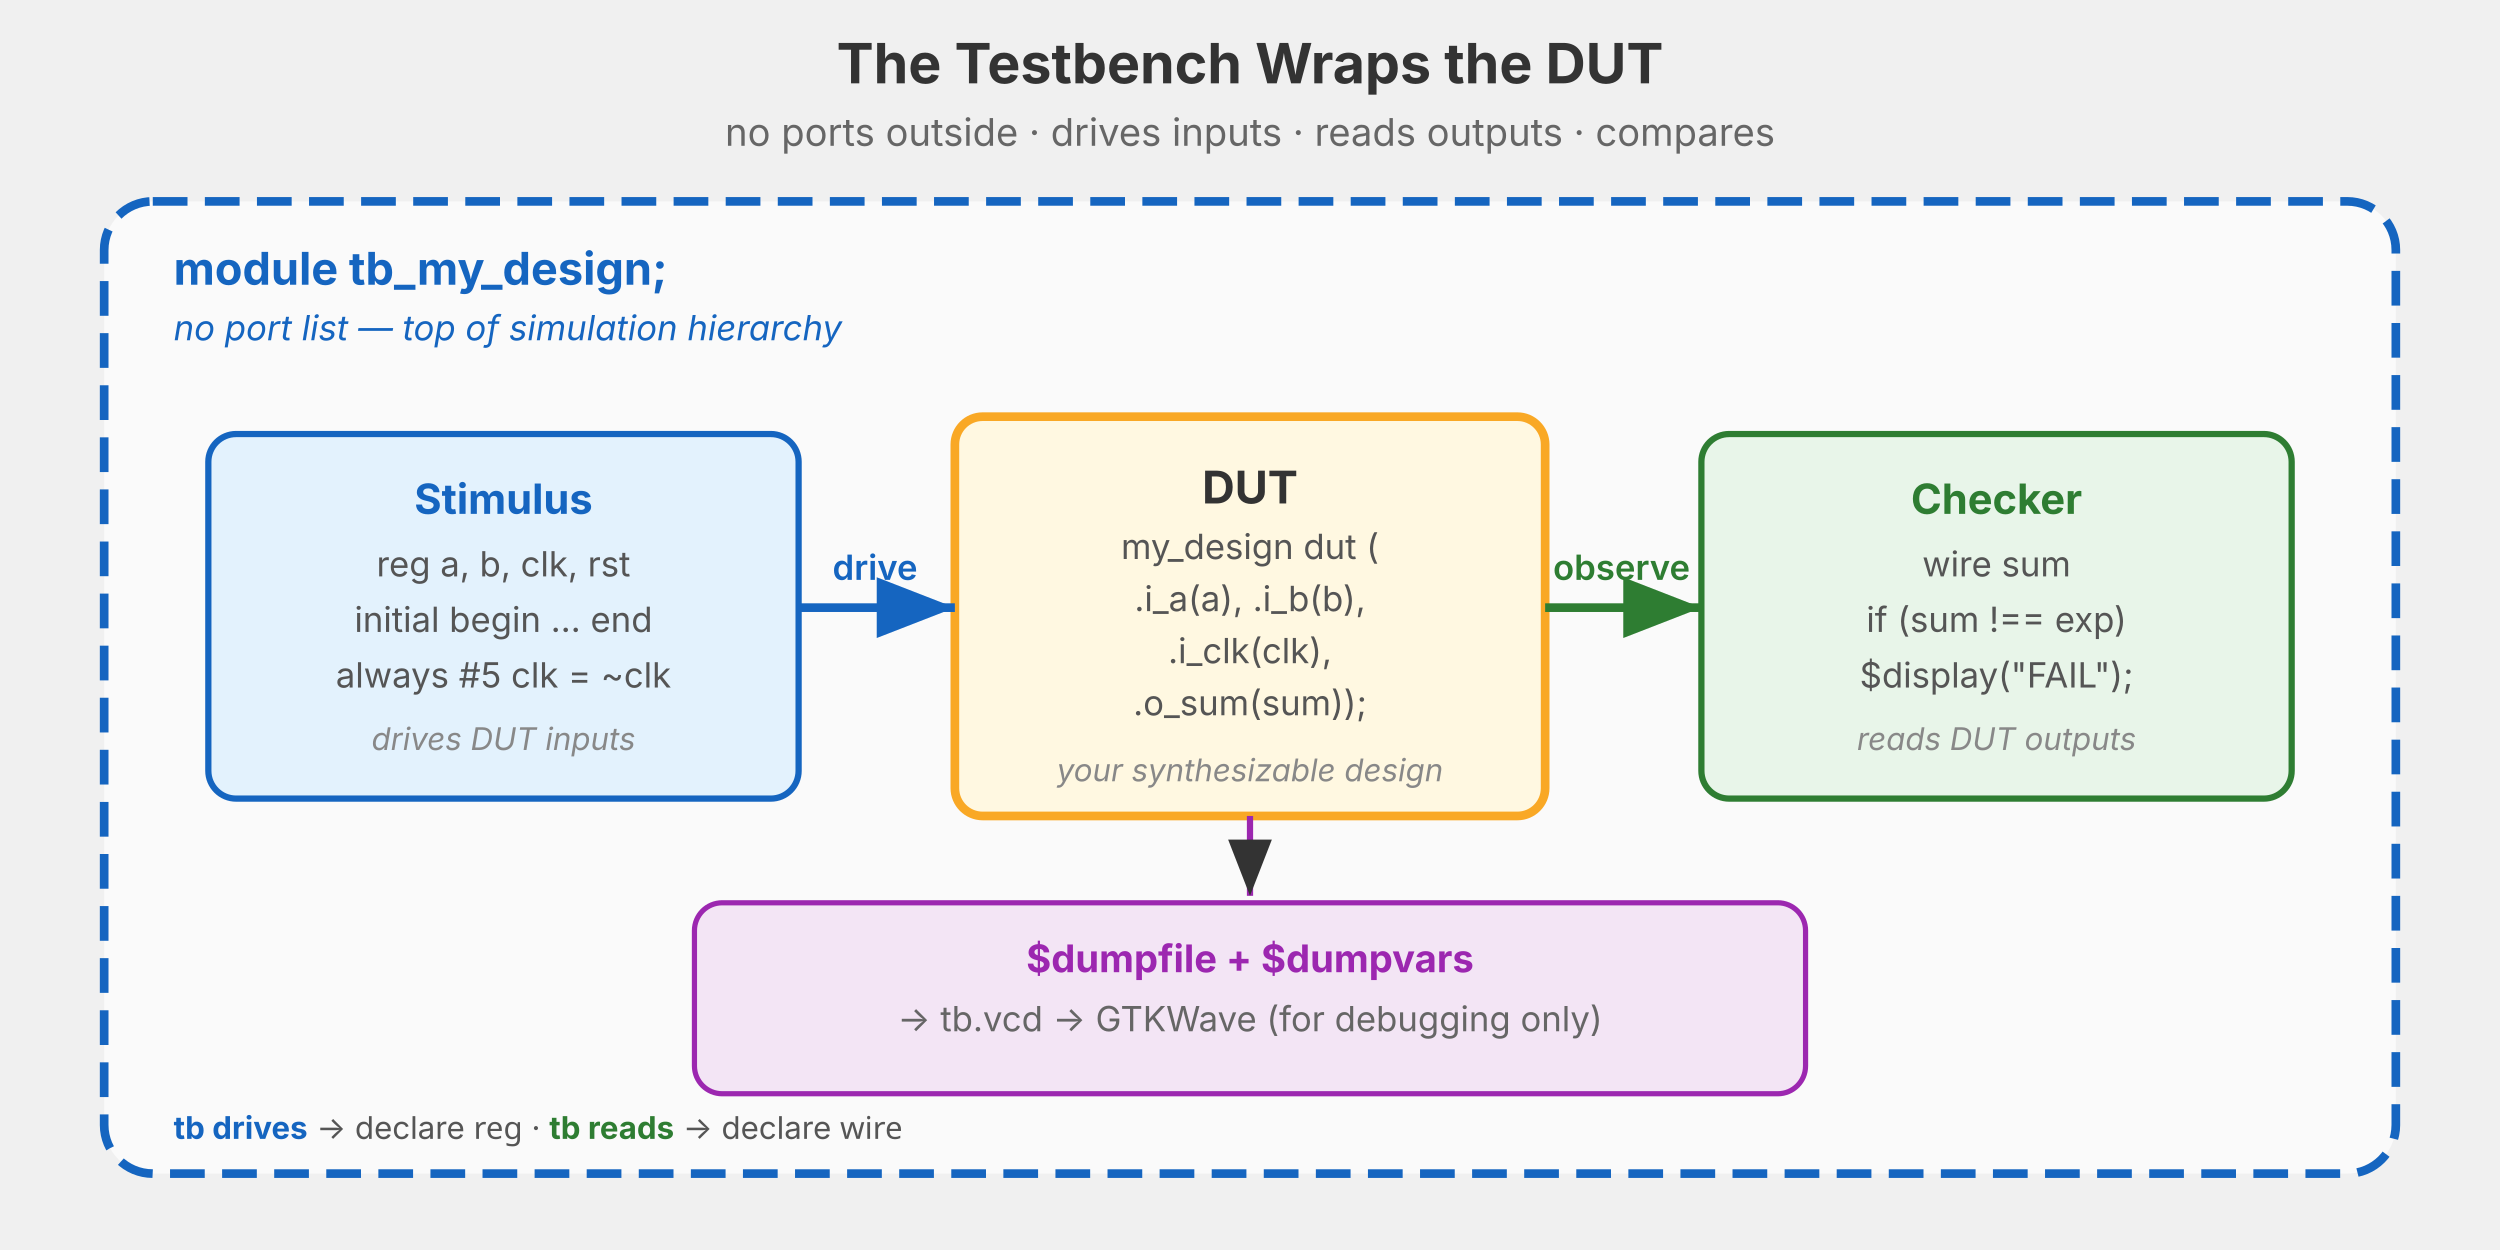
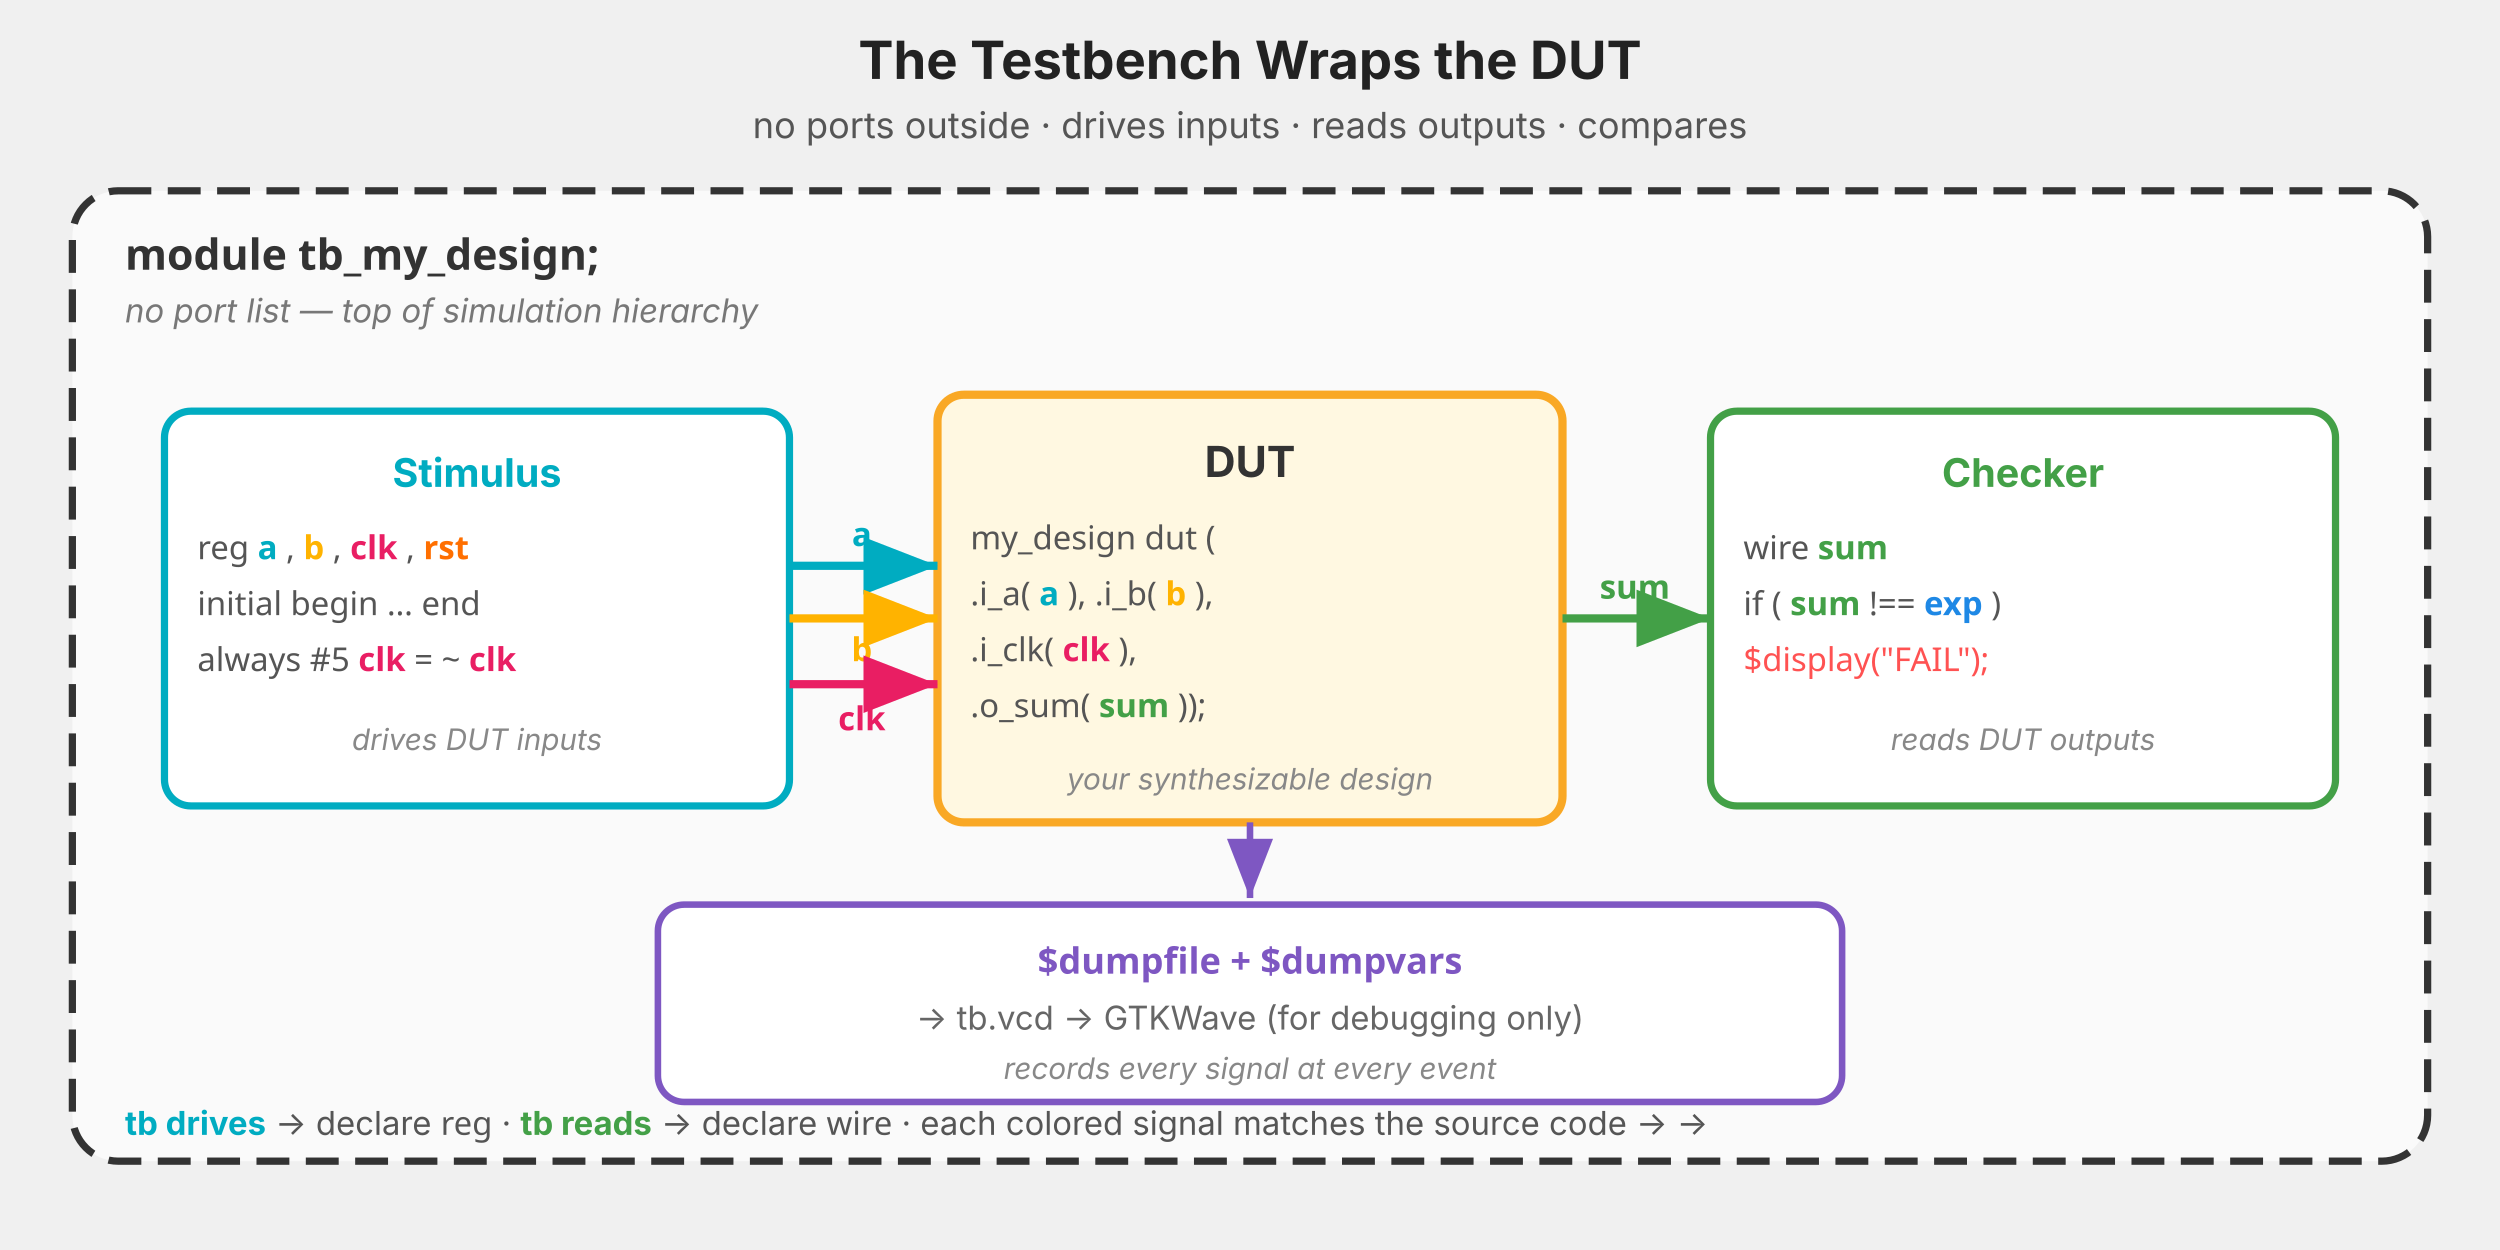
- <svg xmlns="http://www.w3.org/2000/svg" viewBox="0 0 720 360" font-family="Inter, sans-serif">
+ <svg xmlns="http://www.w3.org/2000/svg" viewBox="0 0 760 380" font-family="Inter, sans-serif">
  <defs>
    <marker id="arr" markerWidth="9" markerHeight="7" refX="9" refY="3.5" orient="auto">
      <path d="M0,0 L9,3.5 L0,7 Z" fill="#333" />
    </marker>
-     <marker id="arrBlue" markerWidth="9" markerHeight="7" refX="9" refY="3.5" orient="auto">
-       <path d="M0,0 L9,3.5 L0,7 Z" fill="#1565C0" />
+     <marker id="arrCyan" markerWidth="9" markerHeight="7" refX="9" refY="3.5" orient="auto">
+       <path d="M0,0 L9,3.5 L0,7 Z" fill="#00ACC1" />
+     </marker>
+     <marker id="arrAmber" markerWidth="9" markerHeight="7" refX="9" refY="3.5" orient="auto">
+       <path d="M0,0 L9,3.5 L0,7 Z" fill="#FFB300" />
    </marker>
    <marker id="arrGreen" markerWidth="9" markerHeight="7" refX="9" refY="3.5" orient="auto">
-       <path d="M0,0 L9,3.5 L0,7 Z" fill="#2E7D32" />
+       <path d="M0,0 L9,3.5 L0,7 Z" fill="#43A047" />
+     </marker>
+     <marker id="arrMagenta" markerWidth="9" markerHeight="7" refX="9" refY="3.5" orient="auto">
+       <path d="M0,0 L9,3.5 L0,7 Z" fill="#E91E63" />
+     </marker>
+     <marker id="arrViolet" markerWidth="9" markerHeight="7" refX="9" refY="3.5" orient="auto">
+       <path d="M0,0 L9,3.5 L0,7 Z" fill="#7E57C2" />
    </marker>
  </defs>
-   <text x="360" y="24" text-anchor="middle" font-size="16" font-weight="700" fill="#333">The Testbench Wraps the DUT</text>
-   <text x="360" y="42" text-anchor="middle" font-size="11" fill="#666">no ports outside · drives inputs · reads outputs · compares</text>
-   <rect x="30" y="58" width="660" height="280" rx="14" fill="#FAFAFA" stroke="#1565C0" stroke-width="2.5" stroke-dasharray="10,5" />
-   <text x="50" y="82" font-size="13" font-weight="700" fill="#1565C0">module tb_my_design;</text>
-   <text x="50" y="98" font-size="10" fill="#1565C0" font-style="italic">no port list — top of simulation hierarchy</text>
-   <rect x="60" y="125" width="170" height="105" rx="8" fill="#E3F2FD" stroke="#1565C0" stroke-width="1.8" />
-   <text x="145" y="148" text-anchor="middle" font-size="12" font-weight="700" fill="#1565C0">Stimulus</text>
-   <text x="145" y="166" text-anchor="middle" font-size="10" fill="#555">reg a, b, clk, rst</text>
-   <text x="145" y="182" text-anchor="middle" font-size="10" fill="#555">initial begin … end</text>
-   <text x="145" y="198" text-anchor="middle" font-size="10" fill="#555">always #5 clk = ~clk</text>
-   <text x="145" y="216" text-anchor="middle" font-size="9" font-style="italic" fill="#888">drives DUT inputs</text>
-   <rect x="275" y="120" width="170" height="115" rx="8" fill="#FFF8E1" stroke="#F9A825" stroke-width="2.5" />
-   <text x="360" y="145" text-anchor="middle" font-size="13" font-weight="700" fill="#333">DUT</text>
-   <text x="360" y="161" text-anchor="middle" font-size="10" fill="#555">my_design dut (</text>
-   <text x="360" y="176" text-anchor="middle" font-size="10" fill="#555">  .i_a(a), .i_b(b),</text>
-   <text x="360" y="191" text-anchor="middle" font-size="10" fill="#555">  .i_clk(clk),</text>
-   <text x="360" y="206" text-anchor="middle" font-size="10" fill="#555">  .o_sum(sum));</text>
-   <text x="360" y="225" text-anchor="middle" font-size="9" font-style="italic" fill="#888">your synthesizable design</text>
-   <rect x="490" y="125" width="170" height="105" rx="8" fill="#E8F5E9" stroke="#2E7D32" stroke-width="1.8" />
-   <text x="575" y="148" text-anchor="middle" font-size="12" font-weight="700" fill="#2E7D32">Checker</text>
-   <text x="575" y="166" text-anchor="middle" font-size="10" fill="#555">wire sum</text>
-   <text x="575" y="182" text-anchor="middle" font-size="10" fill="#555">if (sum !== exp)</text>
-   <text x="575" y="198" text-anchor="middle" font-size="10" fill="#555">  $display("FAIL");</text>
-   <text x="575" y="216" text-anchor="middle" font-size="9" font-style="italic" fill="#888">reads DUT outputs</text>
-   <line x1="230" y1="175" x2="275" y2="175" stroke="#1565C0" stroke-width="2.5" marker-end="url(#arrBlue)" />
-   <text x="252" y="167" text-anchor="middle" font-size="10" font-weight="600" fill="#1565C0">drive</text>
-   <line x1="445" y1="175" x2="490" y2="175" stroke="#2E7D32" stroke-width="2.5" marker-end="url(#arrGreen)" />
-   <text x="467" y="167" text-anchor="middle" font-size="10" font-weight="600" fill="#2E7D32">observe</text>
-   <rect x="200" y="260" width="320" height="55" rx="8" fill="#F3E5F5" stroke="#9C27B0" stroke-width="1.5" />
-   <text x="360" y="280" text-anchor="middle" font-size="11" font-weight="700" fill="#9C27B0">$dumpfile + $dumpvars</text>
-   <text x="360" y="297" text-anchor="middle" font-size="10" fill="#666">→ tb.vcd → GTKWave (for debugging only)</text>
-   <line x1="360" y1="235" x2="360" y2="258" stroke="#9C27B0" stroke-width="1.8" marker-end="url(#arr)" />
-   <text x="50" y="328" font-size="9" fill="#555">
-     <tspan font-weight="700" fill="#1565C0">tb drives</tspan> → declare <tspan font-family="JetBrains Mono">reg</tspan>     ·     <tspan font-weight="700" fill="#2E7D32">tb reads</tspan> → declare <tspan font-family="JetBrains Mono">wire</tspan>
+   <text x="380" y="24" text-anchor="middle" font-size="16" font-weight="700" fill="#222">The Testbench Wraps the DUT</text>
+   <text x="380" y="42" text-anchor="middle" font-size="11" fill="#555">no ports outside · drives inputs · reads outputs · compares</text>
+   <rect x="22" y="58" width="716" height="295" rx="14" fill="#FAFAFA" stroke="#333" stroke-width="2.2" stroke-dasharray="10,5" />
+   <text x="38" y="82" font-size="13" font-weight="700" fill="#333" font-family="JetBrains Mono">module tb_my_design;</text>
+   <text x="38" y="98" font-size="10" fill="#777" font-style="italic">no port list — top of simulation hierarchy</text>
+   <rect x="50" y="125" width="190" height="120" rx="8" fill="#fff" stroke="#00ACC1" stroke-width="2.2" />
+   <text x="145" y="148" text-anchor="middle" font-size="12" font-weight="700" fill="#00ACC1">Stimulus</text>
+   <text x="60" y="170" font-size="10" font-family="JetBrains Mono">
+     <tspan fill="#555">reg </tspan>
+     <tspan fill="#00ACC1" font-weight="700">a</tspan>
+     <tspan fill="#555">, </tspan>
+     <tspan fill="#FFB300" font-weight="700">b</tspan>
+     <tspan fill="#555">, </tspan>
+     <tspan fill="#E91E63" font-weight="700">clk</tspan>
+     <tspan fill="#555">, </tspan>
+     <tspan fill="#FF6F00" font-weight="700">rst</tspan>
+   </text>
+   <text x="60" y="187" font-size="10" font-family="JetBrains Mono" fill="#555">initial begin … end</text>
+   <text x="60" y="204" font-size="10" font-family="JetBrains Mono">
+     <tspan fill="#555">always #5 </tspan>
+     <tspan fill="#E91E63" font-weight="700">clk</tspan>
+     <tspan fill="#555"> = ~</tspan>
+     <tspan fill="#E91E63" font-weight="700">clk</tspan>
+   </text>
+   <text x="145" y="228" text-anchor="middle" font-size="9" font-style="italic" fill="#888">drives DUT inputs</text>
+   <rect x="285" y="120" width="190" height="130" rx="8" fill="#FFF8E1" stroke="#F9A825" stroke-width="2.5" />
+   <text x="380" y="145" text-anchor="middle" font-size="13" font-weight="700" fill="#333">DUT</text>
+   <text x="295" y="167" font-size="10" font-family="JetBrains Mono" fill="#555">my_design dut (</text>
+   <text x="295" y="184" font-size="10" font-family="JetBrains Mono">
+     <tspan fill="#555">  .i_a(</tspan>
+     <tspan fill="#00ACC1" font-weight="700">a</tspan>
+     <tspan fill="#555">), .i_b(</tspan>
+     <tspan fill="#FFB300" font-weight="700">b</tspan>
+     <tspan fill="#555">),</tspan>
+   </text>
+   <text x="295" y="201" font-size="10" font-family="JetBrains Mono">
+     <tspan fill="#555">  .i_clk(</tspan>
+     <tspan fill="#E91E63" font-weight="700">clk</tspan>
+     <tspan fill="#555">),</tspan>
+   </text>
+   <text x="295" y="218" font-size="10" font-family="JetBrains Mono">
+     <tspan fill="#555">  .o_sum(</tspan>
+     <tspan fill="#43A047" font-weight="700">sum</tspan>
+     <tspan fill="#555">));</tspan>
+   </text>
+   <text x="380" y="240" text-anchor="middle" font-size="9" font-style="italic" fill="#888">your synthesizable design</text>
+   <rect x="520" y="125" width="190" height="120" rx="8" fill="#fff" stroke="#43A047" stroke-width="2.2" />
+   <text x="615" y="148" text-anchor="middle" font-size="12" font-weight="700" fill="#43A047">Checker</text>
+   <text x="530" y="170" font-size="10" font-family="JetBrains Mono">
+     <tspan fill="#555">wire </tspan>
+     <tspan fill="#43A047" font-weight="700">sum</tspan>
+   </text>
+   <text x="530" y="187" font-size="10" font-family="JetBrains Mono">
+     <tspan fill="#555">if (</tspan>
+     <tspan fill="#43A047" font-weight="700">sum</tspan>
+     <tspan fill="#555"> !== </tspan>
+     <tspan fill="#1E88E5" font-weight="700">exp</tspan>
+     <tspan fill="#555">)</tspan>
+   </text>
+   <text x="530" y="204" font-size="10" font-family="JetBrains Mono" fill="#FF5252">  $display("FAIL");</text>
+   <text x="615" y="228" text-anchor="middle" font-size="9" font-style="italic" fill="#888">reads DUT outputs</text>
+   <line x1="240" y1="172" x2="285" y2="172" stroke="#00ACC1" stroke-width="2.5" marker-end="url(#arrCyan)" />
+   <text x="262" y="166" text-anchor="middle" font-size="10" font-weight="700" fill="#00ACC1" font-family="JetBrains Mono">a</text>
+   <line x1="240" y1="188" x2="285" y2="188" stroke="#FFB300" stroke-width="2.5" marker-end="url(#arrAmber)" />
+   <text x="262" y="201" text-anchor="middle" font-size="10" font-weight="700" fill="#FFB300" font-family="JetBrains Mono">b</text>
+   <line x1="240" y1="208" x2="285" y2="208" stroke="#E91E63" stroke-width="2.5" marker-end="url(#arrMagenta)" />
+   <text x="262" y="222" text-anchor="middle" font-size="10" font-weight="700" fill="#E91E63" font-family="JetBrains Mono">clk</text>
+   <line x1="475" y1="188" x2="520" y2="188" stroke="#43A047" stroke-width="2.5" marker-end="url(#arrGreen)" />
+   <text x="497" y="182" text-anchor="middle" font-size="10" font-weight="700" fill="#43A047" font-family="JetBrains Mono">sum</text>
+   <rect x="200" y="275" width="360" height="60" rx="8" fill="#fff" stroke="#7E57C2" stroke-width="2" />
+   <text x="380" y="296" text-anchor="middle" font-size="11" font-weight="700" fill="#7E57C2" font-family="JetBrains Mono">$dumpfile + $dumpvars</text>
+   <text x="380" y="313" text-anchor="middle" font-size="10" fill="#666">→ tb.vcd → GTKWave (for debugging only)</text>
+   <text x="380" y="328" text-anchor="middle" font-size="9" font-style="italic" fill="#888">records every signal at every event</text>
+   <line x1="380" y1="250" x2="380" y2="273" stroke="#7E57C2" stroke-width="2" marker-end="url(#arrViolet)" />
+   <text x="38" y="345" font-size="10" fill="#555">
+     <tspan font-weight="700" fill="#00ACC1">tb drives</tspan>
+     <tspan> → declare </tspan>
+     <tspan font-family="JetBrains Mono">reg</tspan>
+     <tspan>     ·     </tspan>
+     <tspan font-weight="700" fill="#43A047">tb reads</tspan>
+     <tspan> → declare </tspan>
+     <tspan font-family="JetBrains Mono">wire</tspan>
+     <tspan>     ·     each colored signal matches the source code → →</tspan>
  </text>
</svg>
